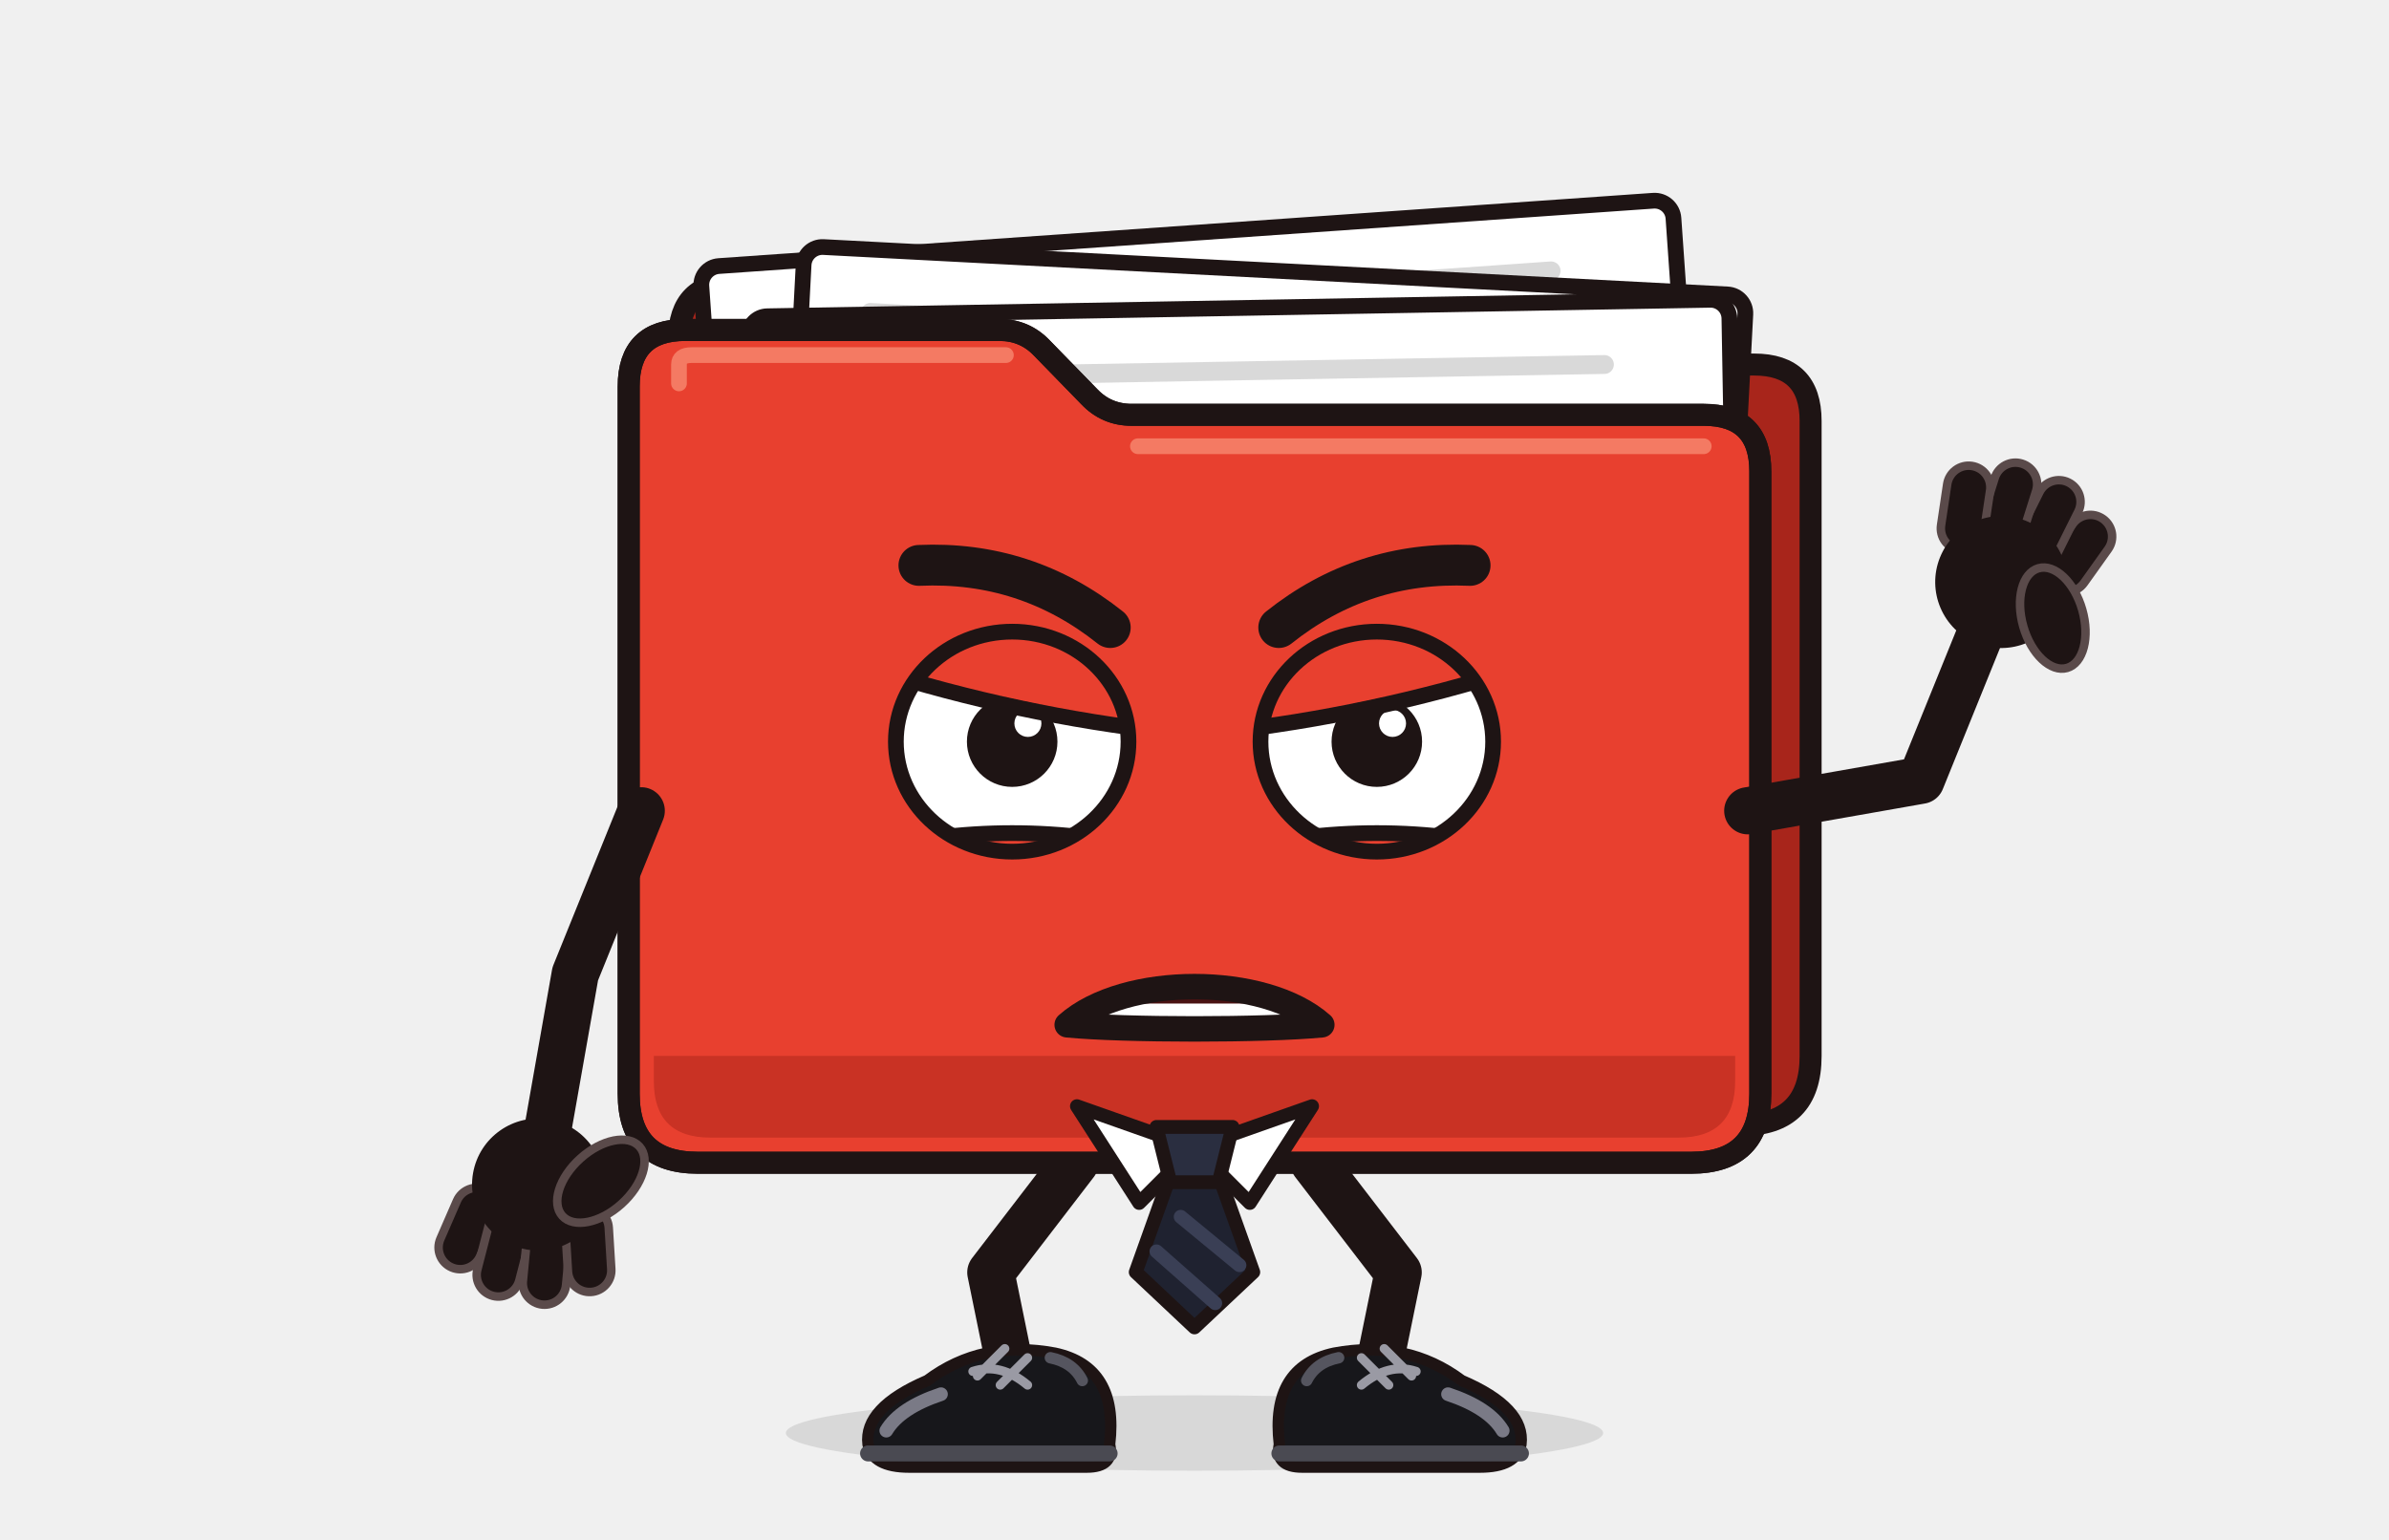
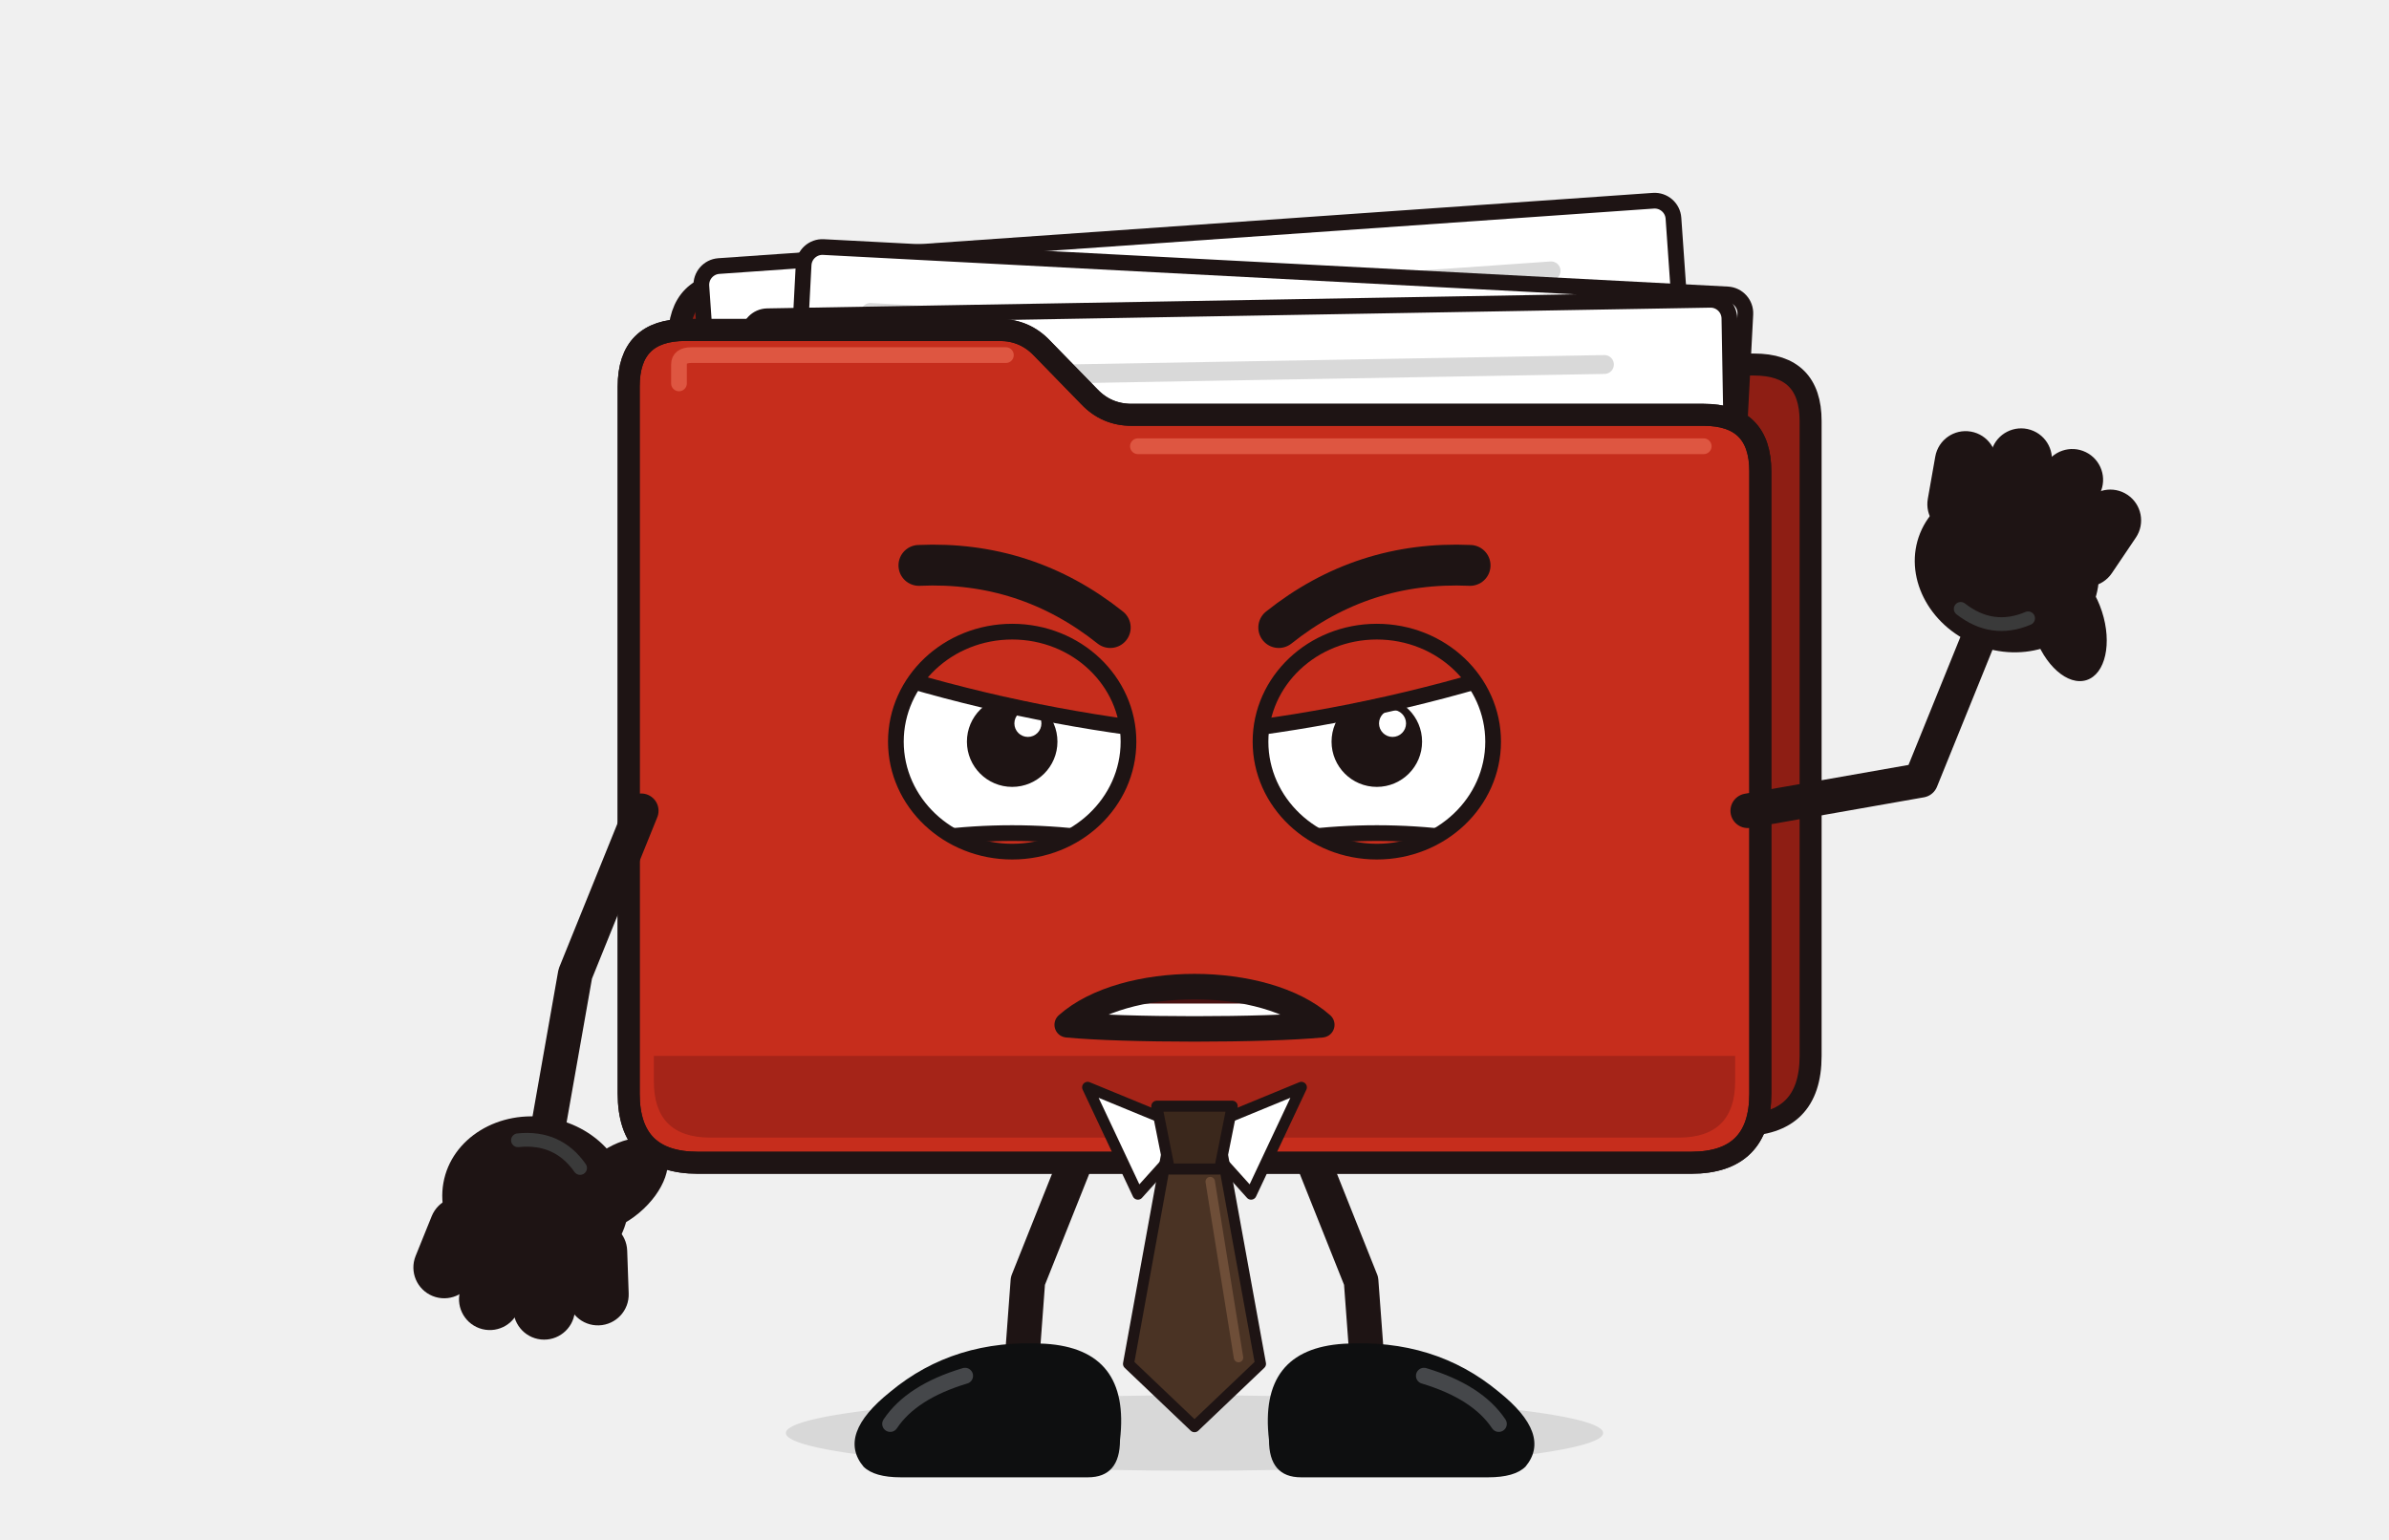
<svg xmlns="http://www.w3.org/2000/svg" viewBox="-80 100 760 490" width="760" height="490">
  <ellipse cx="300" cy="556" rx="130" ry="12" fill="#000" opacity="0.1" />
-   <path d="M262 470 L235.2 504.9 L244 548" fill="none" stroke="#1E1414" stroke-width="15" stroke-linejoin="round" stroke-linecap="round" />
-   <g transform="translate(244 548) rotate(0) scale(1.45)">
+   <path d="M262 470 L247 507.6 L244 548" fill="none" stroke="#1E1414" stroke-width="11" stroke-linejoin="round" stroke-linecap="round" />
+   <g transform="translate(244 548) rotate(0) scale(1.7)">
    <g transform="scale(-1 1)">
-       <path d="M-20 8 Q-22 -9 -8 -12 Q8 -15 20 -6 Q34 0 33 8 Q32 13 24 13 H-15 Q-21 13 -20 8 Z" fill="#17171B" stroke="#1E1414" stroke-width="2.5" />
-       <path d="M-20 10 H33" stroke="#4a4a52" stroke-width="3.5" stroke-linecap="round" />
-       <path d="M-2 -11 L4 -5 M3 -13 L9 -7 M-2 -5 Q4 -10 10 -8" stroke="#9a9aa4" stroke-width="2" fill="none" stroke-linecap="round" />
-       <path d="M17 -3 Q26 0 29 5" stroke="#7a7a86" stroke-width="3" fill="none" stroke-linecap="round" />
-       <path d="M-14 -6 Q-12 -10 -7 -11" stroke="#55555f" stroke-width="2.5" fill="none" stroke-linecap="round" />
+       <path d="M-19 6 Q-21 -11 -5 -12 Q12 -13 24 -3 Q34 5 29 11 Q27 13 22 13 H-13 Q-19 13 -19 6 Z" fill="#0E0F10" />
+       <path d="M10 -6 Q20 -3 24 3" stroke="#45474a" stroke-width="3" fill="none" stroke-linecap="round" />
    </g>
  </g>
-   <path d="M338 470 L364.8 504.9 L356 548" fill="none" stroke="#1E1414" stroke-width="15" stroke-linejoin="round" stroke-linecap="round" />
-   <g transform="translate(356 548) rotate(0) scale(1.45)">
+   <path d="M338 470 L353 507.6 L356 548" fill="none" stroke="#1E1414" stroke-width="11" stroke-linejoin="round" stroke-linecap="round" />
+   <g transform="translate(356 548) rotate(0) scale(1.7)">
    <g transform="scale(1 1)">
-       <path d="M-20 8 Q-22 -9 -8 -12 Q8 -15 20 -6 Q34 0 33 8 Q32 13 24 13 H-15 Q-21 13 -20 8 Z" fill="#17171B" stroke="#1E1414" stroke-width="2.5" />
-       <path d="M-20 10 H33" stroke="#4a4a52" stroke-width="3.5" stroke-linecap="round" />
-       <path d="M-2 -11 L4 -5 M3 -13 L9 -7 M-2 -5 Q4 -10 10 -8" stroke="#9a9aa4" stroke-width="2" fill="none" stroke-linecap="round" />
-       <path d="M17 -3 Q26 0 29 5" stroke="#7a7a86" stroke-width="3" fill="none" stroke-linecap="round" />
-       <path d="M-14 -6 Q-12 -10 -7 -11" stroke="#55555f" stroke-width="2.5" fill="none" stroke-linecap="round" />
+       <path d="M-19 6 Q-21 -11 -5 -12 Q12 -13 24 -3 Q34 5 29 11 Q27 13 22 13 H-13 Q-19 13 -19 6 Z" fill="#0E0F10" />
+       <path d="M10 -6 Q20 -3 24 3" stroke="#45474a" stroke-width="3" fill="none" stroke-linecap="round" />
    </g>
  </g>
  <g transform="translate(0 40) rotate(0 300 430) translate(300 430) scale(1 1) translate(-300 -430)">
-     <path d="M136 168Q136 150 154 150L254 150Q262 150 267.7 155.7L282.3 170.3Q288 176 296 176L478 176Q496 176 496 194L496 396Q496 418 474 418L158 418Q136 418 136 396Z" fill="#A8251B" stroke="#1E1414" stroke-width="7" stroke-linejoin="round" stroke-linecap="round" />
+     <path d="M136 168Q136 150 154 150L254 150Q262 150 267.7 155.7L282.3 170.3Q288 176 296 176L478 176Q496 176 496 194L496 396Q496 418 474 418L158 418Q136 418 136 396Z" fill="#8E1E14" stroke="#1E1414" stroke-width="7" stroke-linejoin="round" stroke-linecap="round" />
    <g transform="translate(0 0)">
      <g transform="rotate(-4 305 244)">
        <rect x="150" y="134" width="310" height="220" rx="6" fill="#FFFFFF" stroke="#1E1414" stroke-width="5" stroke-linejoin="round" stroke-linecap="round" />
        <path d="M172 154 H420 M172 170 H390" stroke="#D9D9D9" stroke-width="6" stroke-linecap="round" />
      </g>
    </g>
    <g transform="translate(0 0)">
      <g transform="rotate(3 320 256)">
        <rect x="170" y="146" width="300" height="220" rx="6" fill="#FFFFFF" stroke="#1E1414" stroke-width="5" stroke-linejoin="round" stroke-linecap="round" />
        <path d="M192 166 H430 M192 182 H400" stroke="#D9D9D9" stroke-width="6" stroke-linecap="round" />
      </g>
    </g>
    <g transform="rotate(-1 316 268)">
      <rect x="160" y="158" width="312" height="220" rx="6" fill="#FFFFFF" stroke="#1E1414" stroke-width="5" stroke-linejoin="round" stroke-linecap="round" />
      <path d="M182 178 H432 M182 194 H402" stroke="#D9D9D9" stroke-width="6" stroke-linecap="round" />
    </g>
-     <path d="M120 183Q120 165 138 165L238 165Q246 165 251.5 170.8L266.5 186.2Q272 192 280 192L462 192Q480 192 480 210L480 408Q480 430 458 430L142 430Q120 430 120 408Z" fill="#E8402F" stroke="#1E1414" stroke-width="7" stroke-linejoin="round" stroke-linecap="round" />
-     <path d="M128 404 Q128 422 146 422 H454 Q472 422 472 404 V396 H128 Z" fill="#C93224" />
-     <path d="M136 182 V176 Q136 173 140 173 H240 M282 202 H462" stroke="#F47A63" stroke-width="5" stroke-linecap="round" fill="none" />
+     <path d="M120 183Q120 165 138 165L238 165Q246 165 251.5 170.8L266.5 186.2Q272 192 280 192L462 192Q480 192 480 210L480 408Q480 430 458 430L142 430Q120 430 120 408Z" fill="#C62D1C" stroke="#1E1414" stroke-width="7" stroke-linejoin="round" stroke-linecap="round" />
+     <path d="M128 404 Q128 422 146 422 H454 Q472 422 472 404 V396 H128 Z" fill="#A52418" />
+     <path d="M136 182 V176 Q136 173 140 173 H240 M282 202 H462" stroke="#DE5641" stroke-width="5" stroke-linecap="round" fill="none" />
    <path d="M120 183Q120 165 138 165L238 165Q246 165 251.5 170.8L266.5 186.2Q272 192 280 192L462 192Q480 192 480 210L480 408Q480 430 458 430L142 430Q120 430 120 408Z" fill="none" stroke="#1E1414" stroke-width="7" stroke-linejoin="round" stroke-linecap="round" />
-     <g id="kravat" transform="translate(0 12) translate(300 400) scale(1.1) translate(-300 -400)">
-       <path d="M266 400 L300 412 L284 428 Z" fill="#fff" stroke="#1E1414" stroke-width="4" stroke-linejoin="round" />
-       <path d="M334 400 L300 412 L316 428 Z" fill="#fff" stroke="#1E1414" stroke-width="4" stroke-linejoin="round" />
-       <path d="M293 420 L307 420 L317 448 L300 464 L283 448 Z" fill="#1F2230" stroke="#1E1414" stroke-width="4" stroke-linejoin="round" />
-       <path d="M296 432 L313 446 M289 442 L306 457" stroke="#3A3F55" stroke-width="4" stroke-linecap="round" />
-       <path d="M289 406 L311 406 L307 422 L293 422 Z" fill="#2A2E40" stroke="#1E1414" stroke-width="4" stroke-linejoin="round" />
+     <g id="kravat">
+       <path d="M266 406 L300 420 L282 440 Z" fill="#fff" stroke="#1E1414" stroke-width="3.5" stroke-linejoin="round" />
+       <path d="M334 406 L300 420 L318 440 Z" fill="#fff" stroke="#1E1414" stroke-width="3.5" stroke-linejoin="round" />
+       <path d="M291 428 L309 428 L321 494 L300 514 L279 494 Z" fill="#4A3324" stroke="#1E1414" stroke-width="3.5" stroke-linejoin="round" />
+       <path d="M305 436 L314 492" stroke="#6E4E38" stroke-width="3" stroke-linecap="round" />
+       <path d="M288 412 L312 412 L308 432 L292 432 Z" fill="#3B281C" stroke="#1E1414" stroke-width="3.5" stroke-linejoin="round" />
    </g>
    <g id="face">
      <path transform="translate(244 246) rotate(18)" d="M-32 4 Q0 -8 32 4" fill="none" stroke="#1E1414" stroke-width="13" stroke-linecap="round" />
      <path transform="translate(356 246) rotate(-18)" d="M-32 4 Q0 -8 32 4" fill="none" stroke="#1E1414" stroke-width="13" stroke-linecap="round" />
      <clipPath id="pkizgincl">
        <ellipse cx="242" cy="296" rx="37" ry="35" />
      </clipPath>
      <ellipse cx="242" cy="296" rx="37" ry="35" fill="#fff" />
      <g clip-path="url(#pkizgincl)">
        <circle cx="242" cy="296" r="14.4" fill="#1E1414" />
        <circle cx="247" cy="290.2" r="4.3" fill="#fff" />
        <g transform="rotate(12 242 296)">
-           <rect x="194" y="236" width="96" height="46.7" fill="#E8402F" />
+           <rect x="194" y="236" width="96" height="46.7" fill="#C62D1C" />
          <path d="M194 282.7 Q242 287.4 290 282.7" fill="none" stroke="#1E1414" stroke-width="5" />
        </g>
-         <rect x="194" y="326.1" width="96" height="70" fill="#E8402F" />
+         <rect x="194" y="326.1" width="96" height="70" fill="#C62D1C" />
        <path d="M194 331.1 Q242 319.1 290 331.1" fill="none" stroke="#1E1414" stroke-width="5" />
      </g>
      <ellipse cx="242" cy="296" rx="37" ry="35" fill="none" stroke="#1E1414" stroke-width="5" />
      <clipPath id="pkizgincr">
        <ellipse cx="358" cy="296" rx="37" ry="35" />
      </clipPath>
      <ellipse cx="358" cy="296" rx="37" ry="35" fill="#fff" />
      <g clip-path="url(#pkizgincr)">
        <circle cx="358" cy="296" r="14.4" fill="#1E1414" />
        <circle cx="363" cy="290.2" r="4.3" fill="#fff" />
        <g transform="rotate(-12 358 296)">
-           <rect x="310" y="236" width="96" height="46.7" fill="#E8402F" />
+           <rect x="310" y="236" width="96" height="46.7" fill="#C62D1C" />
          <path d="M310 282.7 Q358 287.4 406 282.7" fill="none" stroke="#1E1414" stroke-width="5" />
        </g>
-         <rect x="310" y="326.1" width="96" height="70" fill="#E8402F" />
+         <rect x="310" y="326.1" width="96" height="70" fill="#C62D1C" />
        <path d="M310 331.1 Q358 319.1 406 331.1" fill="none" stroke="#1E1414" stroke-width="5" />
      </g>
      <ellipse cx="358" cy="296" rx="37" ry="35" fill="none" stroke="#1E1414" stroke-width="5" />
      <g transform="translate(300 378) scale(1.35) translate(-300 -366)">
        <clipPath id="pkizginm">
          <path d="M270 372 C283.5 360 316.5 360 330 372 C316.5 373.3 283.5 373.3 270 372Z" />
        </clipPath>
        <path d="M270 372 C283.5 360 316.5 360 330 372 C316.5 373.3 283.5 373.3 270 372Z" fill="#4A1212" />
        <g clip-path="url(#pkizginm)">
          <rect x="265" y="348.6" width="70" height="16" fill="#FFFFFF" />
          <rect x="265" y="367" width="70" height="16" fill="#FFFFFF" />
        </g>
        <path d="M270 372 C283.5 360 316.5 360 330 372 C316.5 373.3 283.5 373.3 270 372Z" fill="none" stroke="#1E1414" stroke-width="6" stroke-linejoin="round" />
      </g>
    </g>
-     <path d="M124 318 L103 369.9 L94.3 419.2" fill="none" stroke="#1E1414" stroke-width="15" stroke-linejoin="round" stroke-linecap="round" />
-     <g transform="translate(94.3 419.2) rotate(10) scale(1.5)">
-       <rect x="-4.6" y="0" width="9.2" height="18" rx="4.6" fill="#1E1414" stroke="#5a4a4a" stroke-width="1.8" transform="translate(-10.8 15) rotate(13.5)" />
-       <rect x="-4.6" y="0" width="9.2" height="22" rx="4.6" fill="#1E1414" stroke="#5a4a4a" stroke-width="1.8" transform="translate(-3.6 15) rotate(4.5)" />
-       <rect x="-4.6" y="0" width="9.2" height="22" rx="4.6" fill="#1E1414" stroke="#5a4a4a" stroke-width="1.8" transform="translate(3.6 15) rotate(-4.5)" />
-       <rect x="-4.6" y="0" width="9.2" height="18" rx="4.6" fill="#1E1414" stroke="#5a4a4a" stroke-width="1.8" transform="translate(10.8 15) rotate(-13.5)" />
-       <circle cx="0" cy="12" r="14" fill="#1E1414" />
-       <ellipse cx="13" cy="9" rx="6.5" ry="11" fill="#1E1414" stroke="#5a4a4a" stroke-width="1.8" transform="rotate(38 13 9)" />
+     <path d="M124 318 L103 369.9 L94.3 419.2" fill="none" stroke="#1E1414" stroke-width="11" stroke-linejoin="round" stroke-linecap="round" />
+     <g transform="translate(94.3 419.2) rotate(10) scale(1.75)">
+       <rect x="-5.6" y="0" width="11.2" height="19" rx="5.6" fill="#1E1414" transform="translate(-11.4 15) rotate(12)" />
+       <rect x="-5.6" y="0" width="11.2" height="23" rx="5.6" fill="#1E1414" transform="translate(-3.8 15) rotate(4)" />
+       <rect x="-5.6" y="0" width="11.2" height="23" rx="5.6" fill="#1E1414" transform="translate(3.8 15) rotate(-4)" />
+       <rect x="-5.6" y="0" width="11.2" height="19" rx="5.6" fill="#1E1414" transform="translate(11.4 15) rotate(-12)" />
+       <ellipse cx="0" cy="13" rx="17" ry="15" fill="#1E1414" />
+       <ellipse cx="14" cy="8" rx="6.5" ry="11" fill="#1E1414" transform="rotate(40 14 8)" />
+       <path d="M7 6 Q2 1 -5 3" stroke="#3a3a3a" stroke-width="2.5" fill="none" stroke-linecap="round" />
    </g>
-     <path d="M476 318 L531.1 308.3 L549.9 261.9" fill="none" stroke="#1E1414" stroke-width="15" stroke-linejoin="round" stroke-linecap="round" />
-     <g transform="translate(549.9 261.9) rotate(-158) scale(1.5)">
-       <rect x="-4.6" y="0" width="9.2" height="18" rx="4.6" fill="#1E1414" stroke="#5a4a4a" stroke-width="1.8" transform="translate(-10.8 15) rotate(13.5)" />
-       <rect x="-4.6" y="0" width="9.2" height="22" rx="4.6" fill="#1E1414" stroke="#5a4a4a" stroke-width="1.8" transform="translate(-3.6 15) rotate(4.5)" />
-       <rect x="-4.6" y="0" width="9.2" height="22" rx="4.6" fill="#1E1414" stroke="#5a4a4a" stroke-width="1.8" transform="translate(3.6 15) rotate(-4.5)" />
-       <rect x="-4.6" y="0" width="9.2" height="18" rx="4.6" fill="#1E1414" stroke="#5a4a4a" stroke-width="1.8" transform="translate(10.8 15) rotate(-13.5)" />
-       <circle cx="0" cy="12" r="14" fill="#1E1414" />
-       <ellipse cx="-13" cy="9" rx="6.5" ry="11" fill="#1E1414" stroke="#5a4a4a" stroke-width="1.8" transform="rotate(-38 -13 9)" />
+     <path d="M476 318 L531.1 308.3 L549.9 261.9" fill="none" stroke="#1E1414" stroke-width="11" stroke-linejoin="round" stroke-linecap="round" />
+     <g transform="translate(549.9 261.9) rotate(-158) scale(1.75)">
+       <rect x="-5.6" y="0" width="11.2" height="19" rx="5.6" fill="#1E1414" transform="translate(-11.4 15) rotate(12)" />
+       <rect x="-5.6" y="0" width="11.2" height="23" rx="5.6" fill="#1E1414" transform="translate(-3.8 15) rotate(4)" />
+       <rect x="-5.6" y="0" width="11.2" height="23" rx="5.6" fill="#1E1414" transform="translate(3.8 15) rotate(-4)" />
+       <rect x="-5.6" y="0" width="11.2" height="19" rx="5.6" fill="#1E1414" transform="translate(11.4 15) rotate(-12)" />
+       <ellipse cx="0" cy="13" rx="17" ry="15" fill="#1E1414" />
+       <ellipse cx="-14" cy="8" rx="6.5" ry="11" fill="#1E1414" transform="rotate(-40 -14 8)" />
+       <path d="M-7 6 Q-2 1 5 3" stroke="#3a3a3a" stroke-width="2.5" fill="none" stroke-linecap="round" />
    </g>
  </g>
  <g transform="translate(0 40)" />
</svg>
